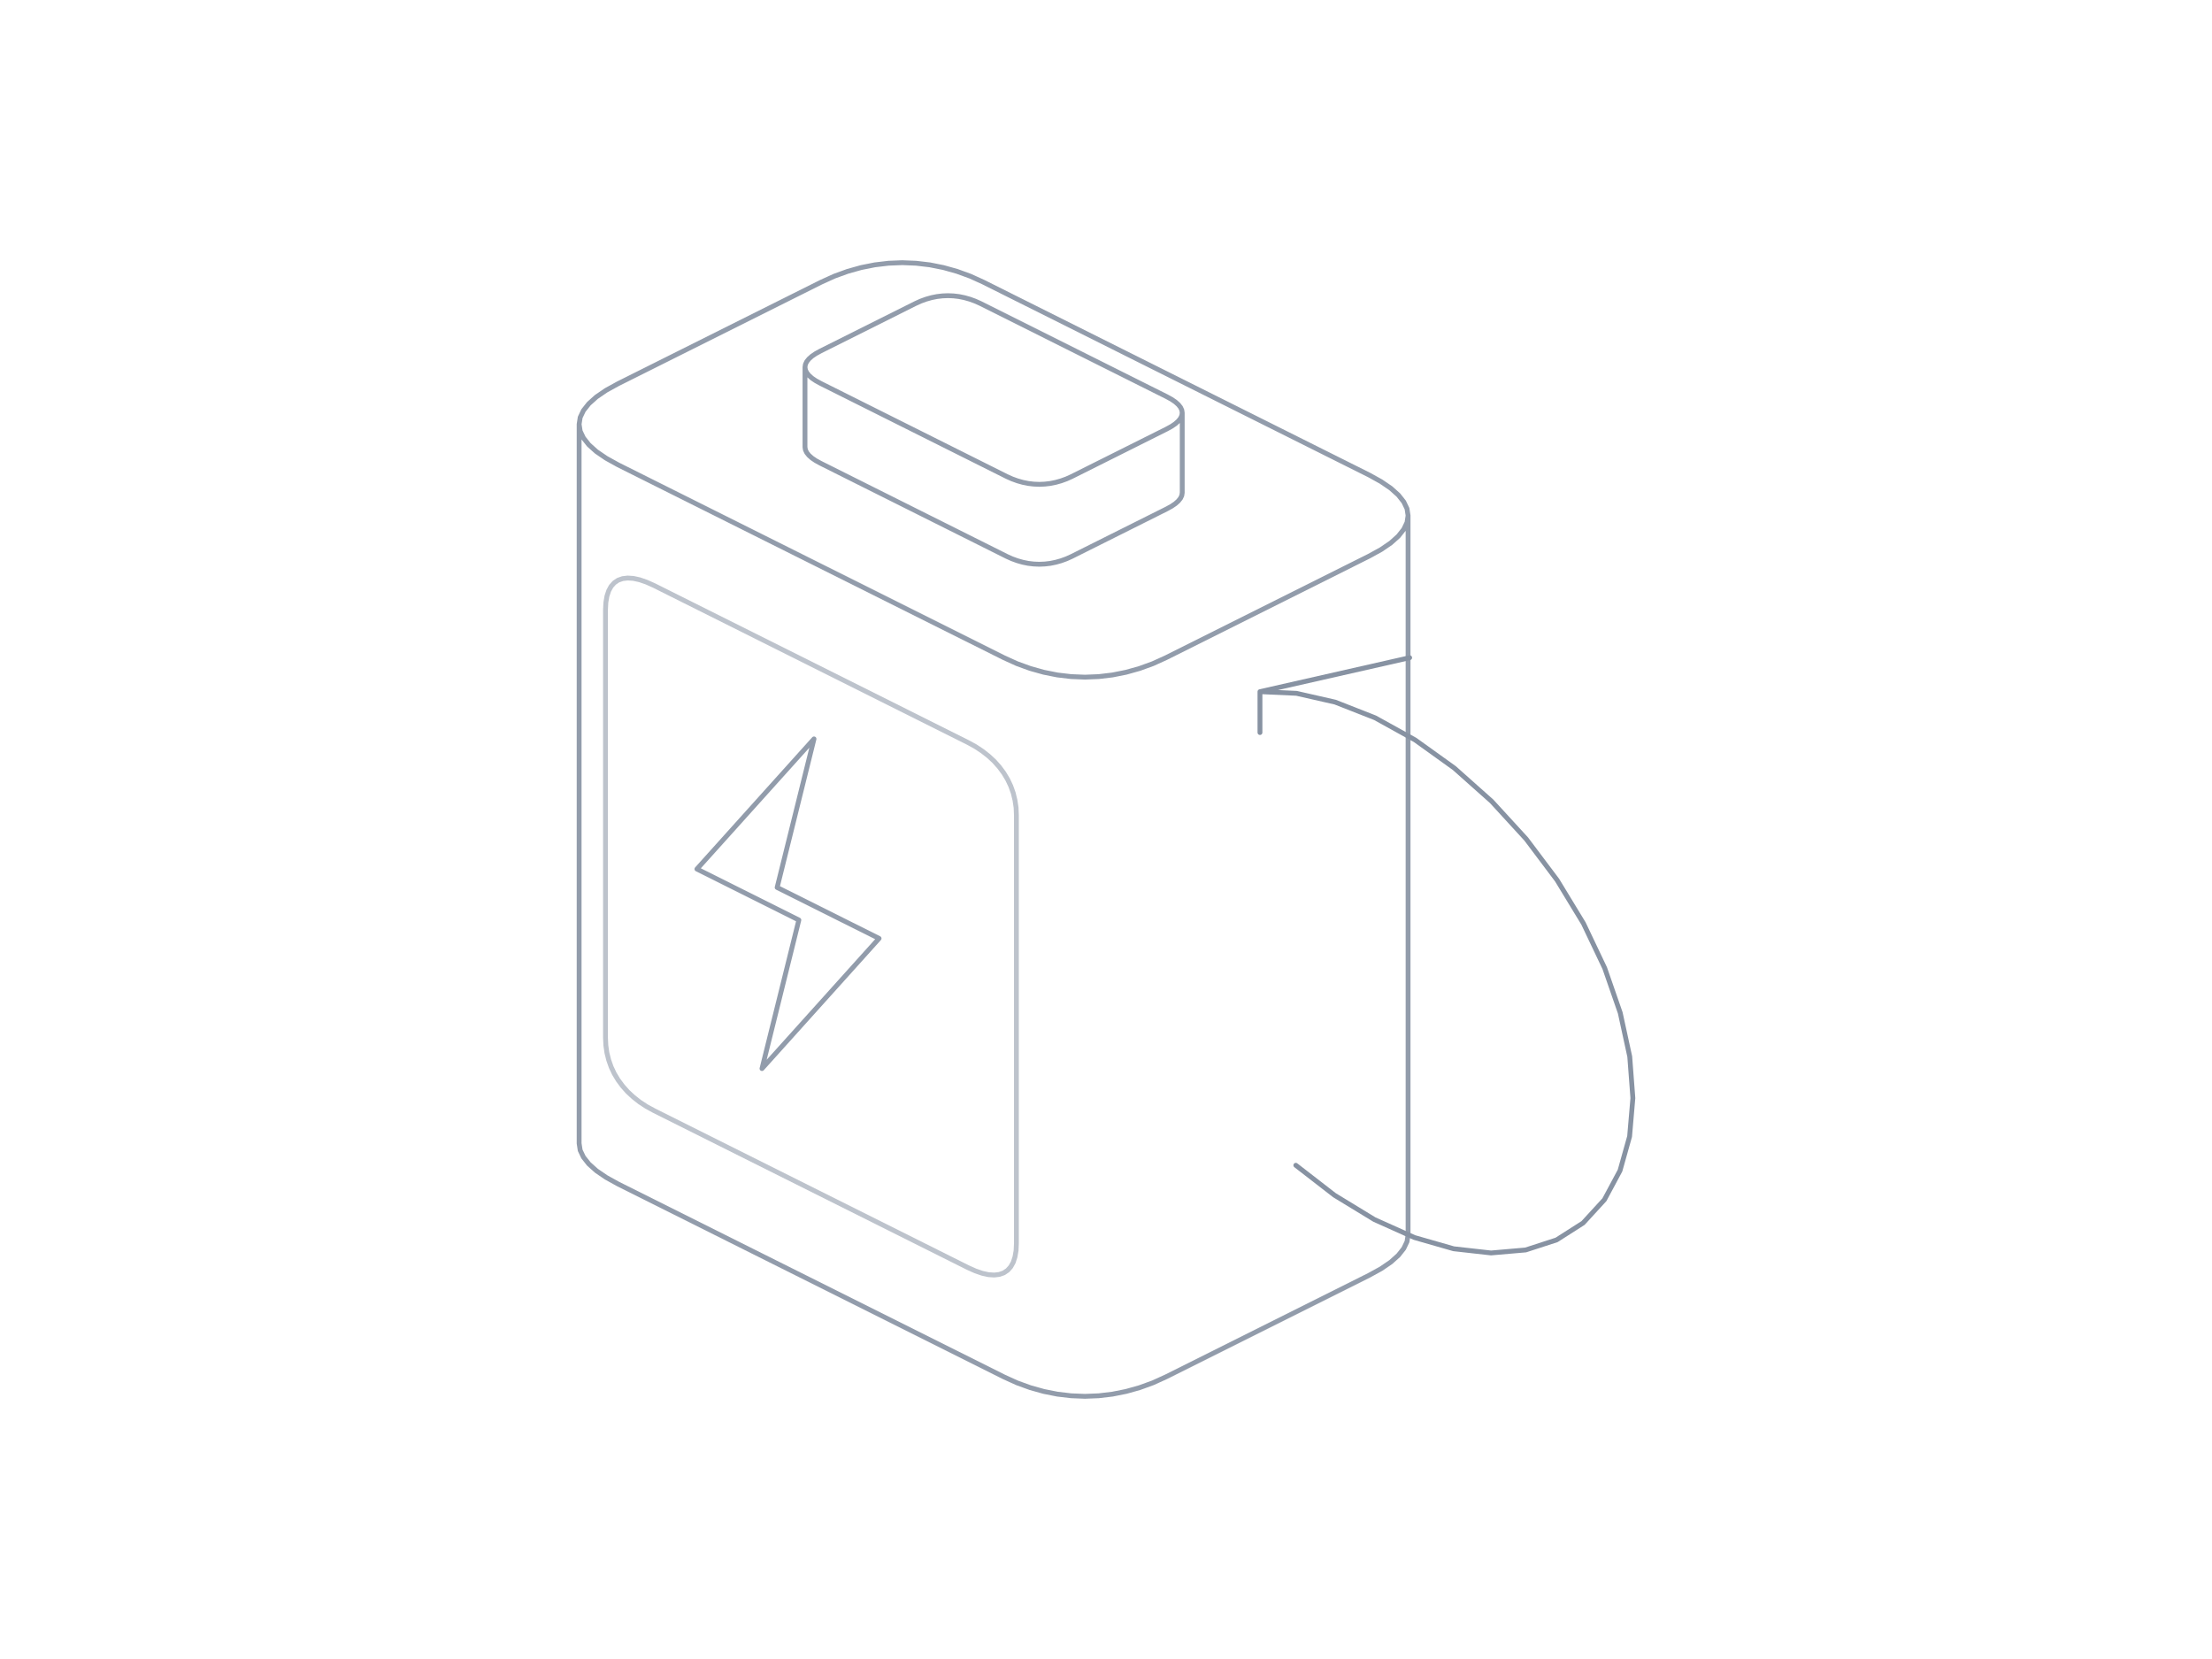
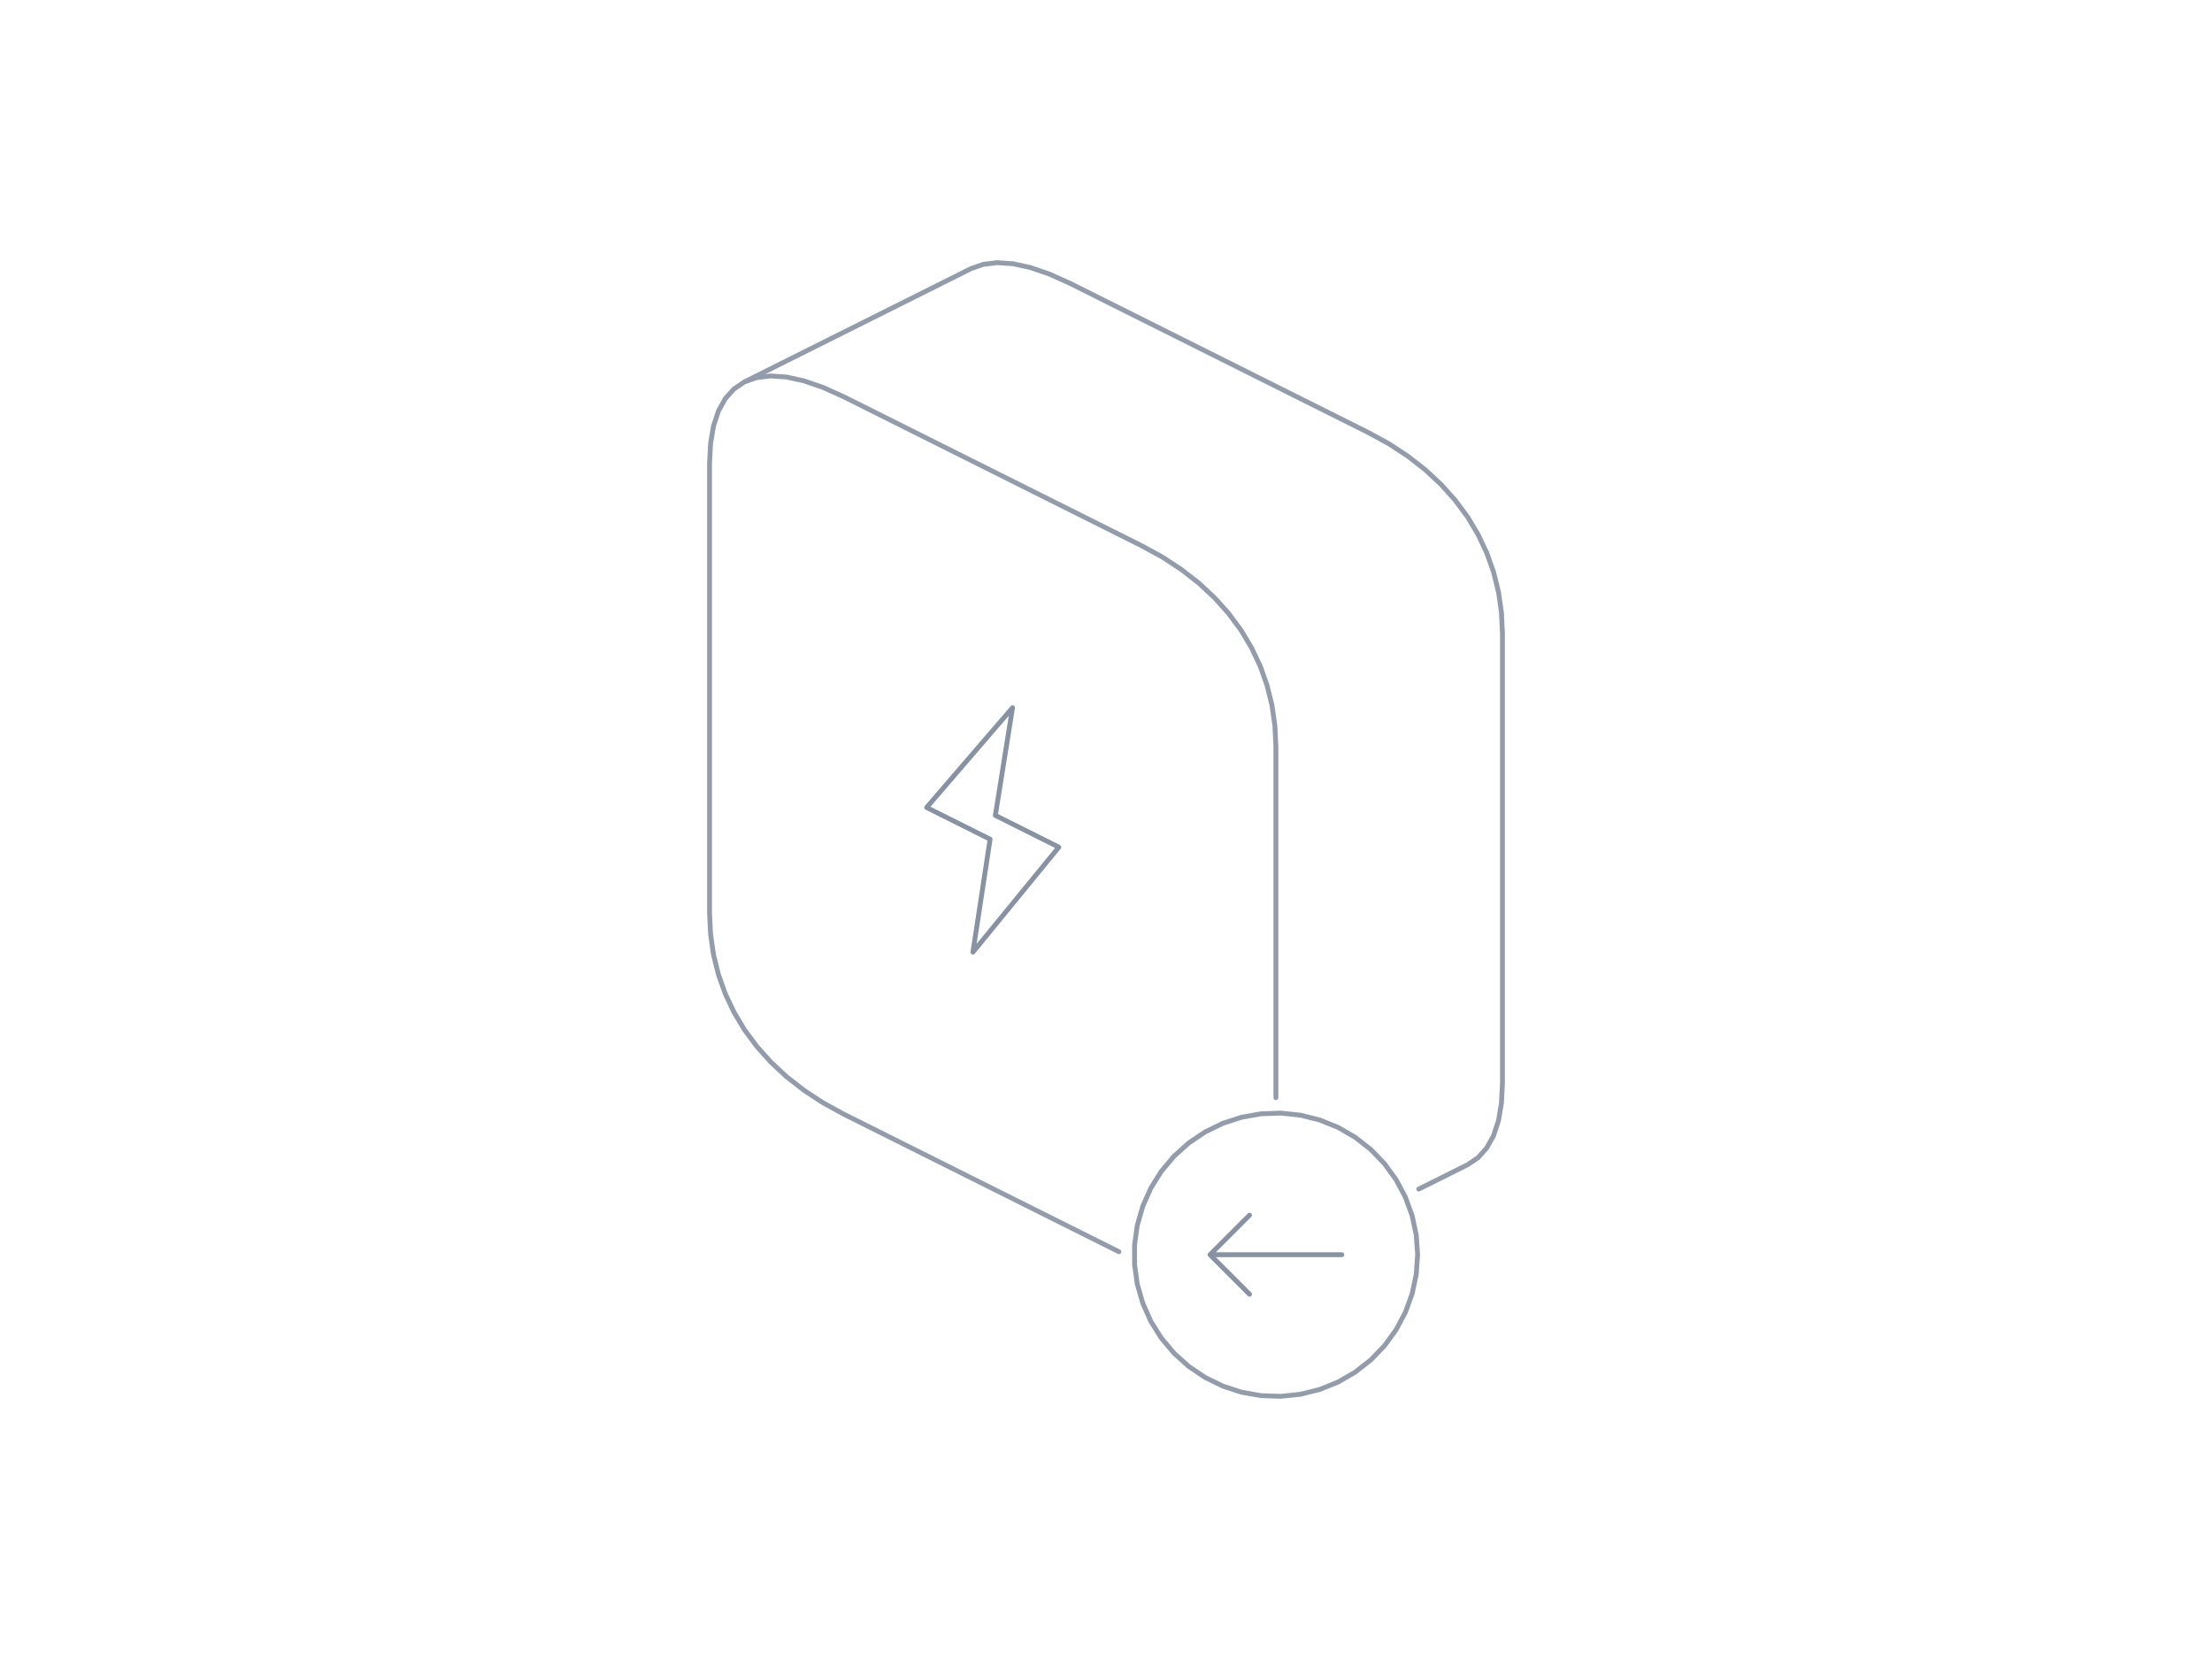
<svg xmlns="http://www.w3.org/2000/svg" viewBox="0 0 480 360" role="img" color="#8792a2" fill="none" stroke="currentColor" stroke-width="1.05" stroke-linecap="round" stroke-linejoin="round">
-   <path vector-effect="non-scaling-stroke" stroke-opacity=".55" d="M210.01,275.05 211.64,275.78 213.14,276.30 214.51,276.60 215.75,276.68 216.85,276.55 217.82,276.21 218.65,275.65 219.33,274.89 219.87,273.92 220.25,272.74 220.49,271.36 220.56,269.77 220.56,176.93 220.49,175.26 220.25,173.65 219.87,172.08 219.33,170.57 218.65,169.13 217.82,167.75 216.85,166.44 215.75,165.20 214.51,164.05 213.14,162.98 211.64,161.99 210.01,161.10 141.94,127.06 140.31,126.33 138.81,125.81 137.44,125.51 136.20,125.43 135.10,125.56 134.13,125.90 133.30,126.46 132.62,127.22 132.09,128.19 131.70,129.37 131.47,130.75 131.39,132.34 131.39,225.18 131.47,226.85 131.70,228.47 132.09,230.03 132.62,231.54 133.30,232.98 134.13,234.36 135.10,235.67 136.20,236.91 137.44,238.06 138.81,239.14 140.31,240.12 141.94,241.01 210.01,275.05" />
-   <path vector-effect="non-scaling-stroke" stroke-opacity=".9" d="M195.79,57.00 192.80,57.12 189.83,57.47 186.87,58.06 183.94,58.88 181.05,59.93 178.21,61.22 134.11,83.27 131.53,84.69 129.42,86.13 127.78,87.60 126.61,89.08 125.90,90.57 125.67,92.06 125.67,248.12 125.90,249.62 126.61,251.10 127.78,252.58 129.42,254.05 131.53,255.49 134.11,256.92 217.84,298.78 220.68,300.07 223.57,301.12 226.50,301.94 229.46,302.53 232.44,302.88 235.43,303.00 238.42,302.88 241.39,302.53 244.35,301.94 247.28,301.12 250.17,300.07 253.01,298.78 297.11,276.73 299.69,275.31 301.80,273.87 303.44,272.40 304.61,270.92 305.32,269.43 305.55,267.94 305.55,111.88 305.32,110.38 304.61,108.90 303.44,107.42 301.80,105.95 299.69,104.51 297.11,103.08 213.38,61.22 210.54,59.93 207.65,58.88 204.72,58.06 201.76,57.47 198.78,57.12 195.79,57.00 M305.55,111.88 305.32,113.37 304.61,114.86 303.44,116.34 301.80,117.81 299.69,119.25 297.11,120.67 253.01,142.72 250.17,144.01 247.28,145.06 244.35,145.88 241.39,146.47 238.42,146.82 235.43,146.94 232.44,146.82 229.46,146.47 226.50,145.88 223.57,145.06 220.68,144.01 217.84,142.72 134.11,100.86 131.53,99.43 129.42,97.99 127.78,96.52 126.61,95.04 125.90,93.56 125.67,92.06 M205.70,64.16 204.51,64.21 203.31,64.35 202.13,64.59 200.96,64.92 199.80,65.34 198.67,65.85 178.06,76.16 177.02,76.73 176.18,77.30 175.52,77.89 175.05,78.48 174.77,79.08 174.68,79.68 174.68,97.02 174.77,97.61 175.05,98.21 175.52,98.80 176.18,99.39 177.02,99.96 178.06,100.53 218.48,120.75 219.62,121.26 220.78,121.68 221.95,122.01 223.13,122.25 224.32,122.39 225.52,122.44 226.71,122.39 227.91,122.25 229.09,122.01 230.26,121.68 231.42,121.26 232.55,120.75 253.16,110.44 254.20,109.87 255.04,109.30 255.70,108.71 256.17,108.12 256.45,107.52 256.54,106.92 256.54,89.58 256.45,88.99 256.17,88.39 255.70,87.80 255.04,87.21 254.20,86.64 253.16,86.07 212.74,65.85 211.60,65.34 210.44,64.92 209.27,64.59 208.09,64.35 206.90,64.21 205.70,64.16 M256.54,89.58 256.45,90.18 256.17,90.78 255.70,91.37 255.04,91.96 254.20,92.53 253.16,93.10 232.55,103.41 231.42,103.92 230.26,104.34 229.09,104.67 227.91,104.91 226.71,105.05 225.52,105.10 224.32,105.05 223.13,104.91 221.95,104.67 220.78,104.34 219.62,103.92 218.48,103.41 178.06,83.19 177.02,82.62 176.18,82.05 175.52,81.46 175.05,80.87 174.77,80.27 174.68,79.68 M176.64,160.34 151.23,188.58 173.35,199.64 165.35,231.88 190.76,203.64 168.64,192.58 176.64,160.34" />
-   <path vector-effect="non-scaling-stroke" stroke-opacity="1" d="M281.19,252.86 289.58,259.36 298.24,264.64 306.93,268.54 315.44,270.98 323.55,271.89 331.06,271.24 337.77,269.06 343.52,265.39 348.15,260.34 351.54,254.02 353.62,246.61 354.33,238.29 353.65,229.27 351.59,219.79 348.22,210.08 343.61,200.39 337.88,190.97 331.18,182.06 323.69,173.89 315.58,166.67 307.08,160.57 298.39,155.76 289.73,152.36 281.34,150.45 273.41,150.09 M305.89,142.72 273.41,150.09 273.41,158.96" />
+   <path vector-effect="non-scaling-stroke" stroke-opacity=".9" d="M161.53,82.88 159.26,84.41 157.38,86.51 155.90,89.19 154.83,92.44 154.19,96.25 153.97,100.63 153.97,198.12 154.19,202.71 154.83,207.17 155.90,211.48 157.38,215.64 159.26,219.62 161.53,223.43 164.20,227.04 167.24,230.44 170.66,233.63 174.44,236.58 178.57,239.29 183.06,241.75 242.81,271.63 M307.87,258.03 318.47,252.74 320.74,251.21 322.62,249.10 324.10,246.43 325.17,243.18 325.81,239.37 326.03,234.99 326.03,137.49 325.81,132.90 325.17,128.45 324.10,124.13 322.62,119.98 320.74,115.99 318.47,112.19 315.80,108.58 312.76,105.18 309.34,101.99 305.56,99.04 301.43,96.32 296.94,93.87 232.22,61.50 227.73,59.48 223.60,58.06 219.82,57.23 216.40,57.00 213.36,57.36 210.69,58.30 161.53,82.88 M276.87,238.19 276.87,162.07 276.65,157.48 276.01,153.02 274.94,148.71 273.47,144.56 271.58,140.57 269.31,136.77 266.64,133.16 263.60,129.76 260.18,126.57 256.40,123.62 252.27,120.90 247.78,118.45 183.06,86.08 178.57,84.06 174.44,82.64 170.66,81.81 167.24,81.58 164.20,81.94 161.53,82.88 159.26,84.41 157.38,86.51 155.90,89.19 154.83,92.44 154.19,96.25 153.97,100.63 153.97,198.12 154.19,202.71 154.83,207.17 155.90,211.48 157.38,215.64 159.26,219.62 161.53,223.43 164.20,227.04 167.24,230.44 170.66,233.63 174.44,236.58 178.57,239.29 183.06,241.75 242.81,271.63 M277.94,241.54 273.66,241.69 269.43,242.44 265.35,243.76 261.50,245.64 257.94,248.04 254.75,250.91 251.99,254.20 249.72,257.84 247.98,261.76 246.79,265.88 246.20,270.13 246.20,274.42 246.79,278.66 247.98,282.79 249.72,286.71 251.99,290.34 254.75,293.63 257.94,296.50 261.50,298.90 265.35,300.78 269.43,302.11 273.66,302.85 277.94,303.00 282.21,302.55 286.37,301.51 290.35,299.91 294.06,297.76 297.44,295.12 300.42,292.04 302.94,288.57 304.96,284.78 306.43,280.75 307.32,276.55 307.62,272.27 307.32,267.99 306.43,263.80 304.96,259.77 302.94,255.98 300.42,252.51 297.44,249.42 294.06,246.78 290.35,244.64 286.37,243.03 282.21,241.99 277.94,241.54 M307.62,272.27 307.32,267.99 306.43,263.80 304.96,259.77 302.94,255.98 300.42,252.51 297.44,249.42 294.06,246.78 290.35,244.64 286.37,243.03 282.21,241.99 277.94,241.54 273.66,241.69 269.43,242.44 265.35,243.76 261.50,245.64 257.94,248.04 254.75,250.91 251.99,254.20 249.72,257.84 247.98,261.76 246.79,265.88 246.20,270.13 246.20,274.42 246.79,278.66 247.98,282.79 249.72,286.71 251.99,290.34 254.75,293.63 257.94,296.50 261.50,298.90 265.35,300.78 269.43,302.11 273.66,302.85 277.94,303.00 282.21,302.55 286.37,301.51 290.35,299.91 294.06,297.76 297.44,295.12 300.42,292.04 302.94,288.57 304.96,284.78 306.43,280.75 307.32,276.55 307.62,272.27" />
+   <path vector-effect="non-scaling-stroke" stroke-opacity="1" d="M219.72,153.57 201.08,175.22 214.85,182.11 211.12,206.62 229.76,183.83 215.99,176.94 219.72,153.57 M291.17,272.27 262.57,272.27 M271.15,263.69 262.57,272.27 271.15,280.85" />
</svg>
